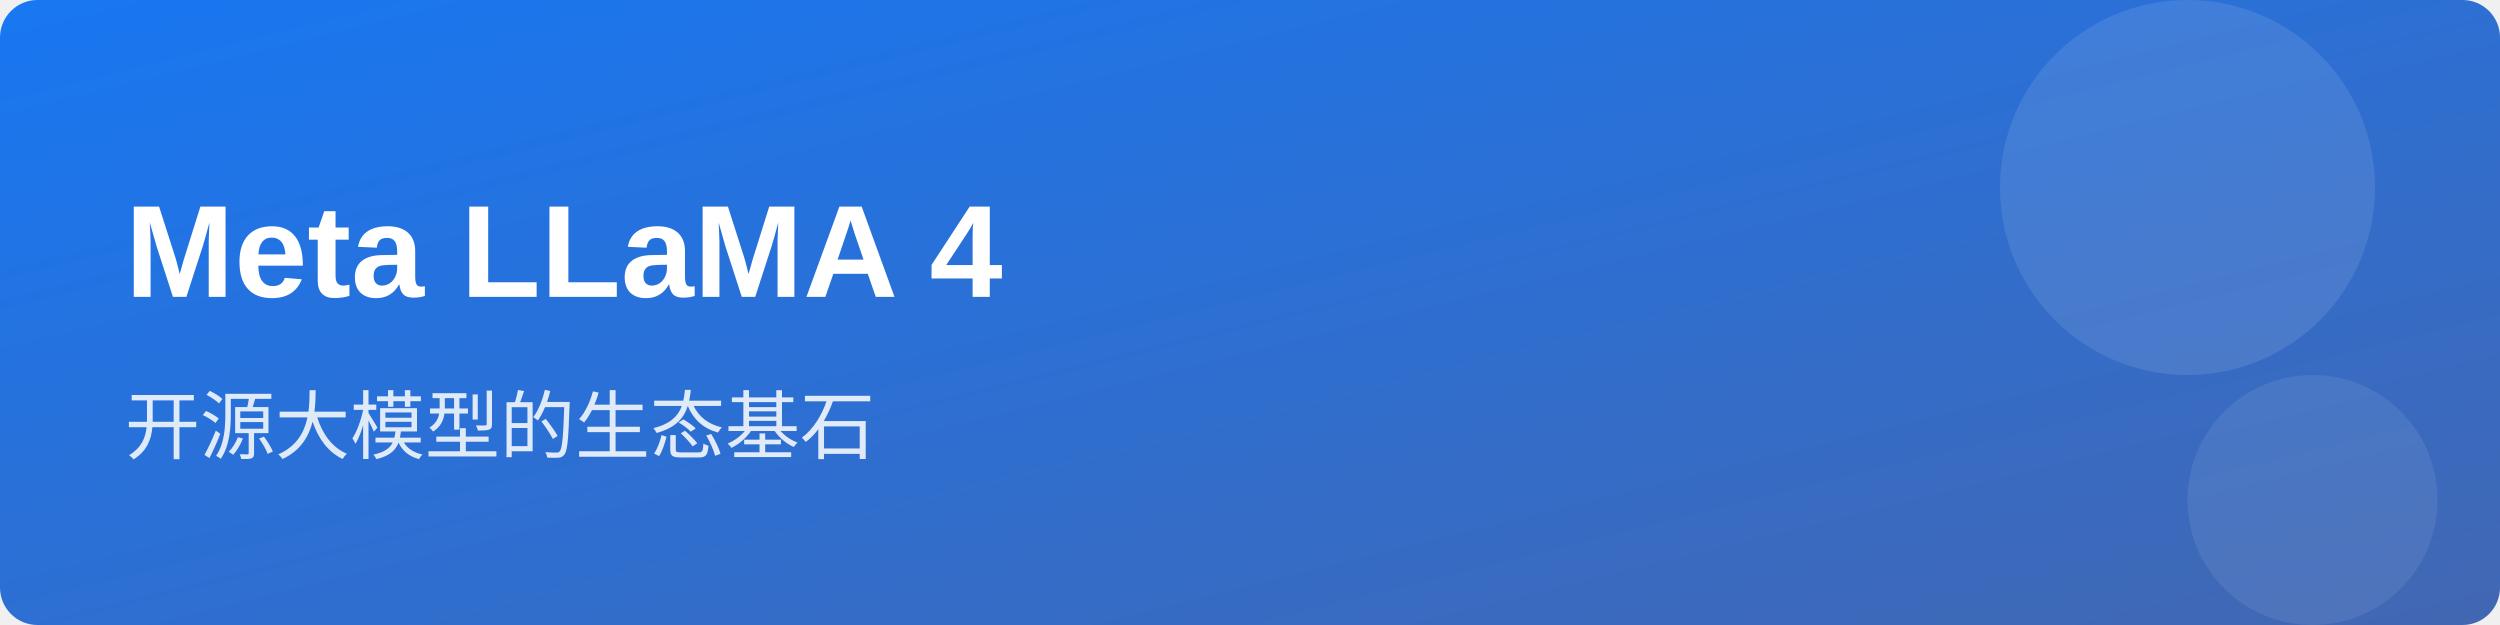
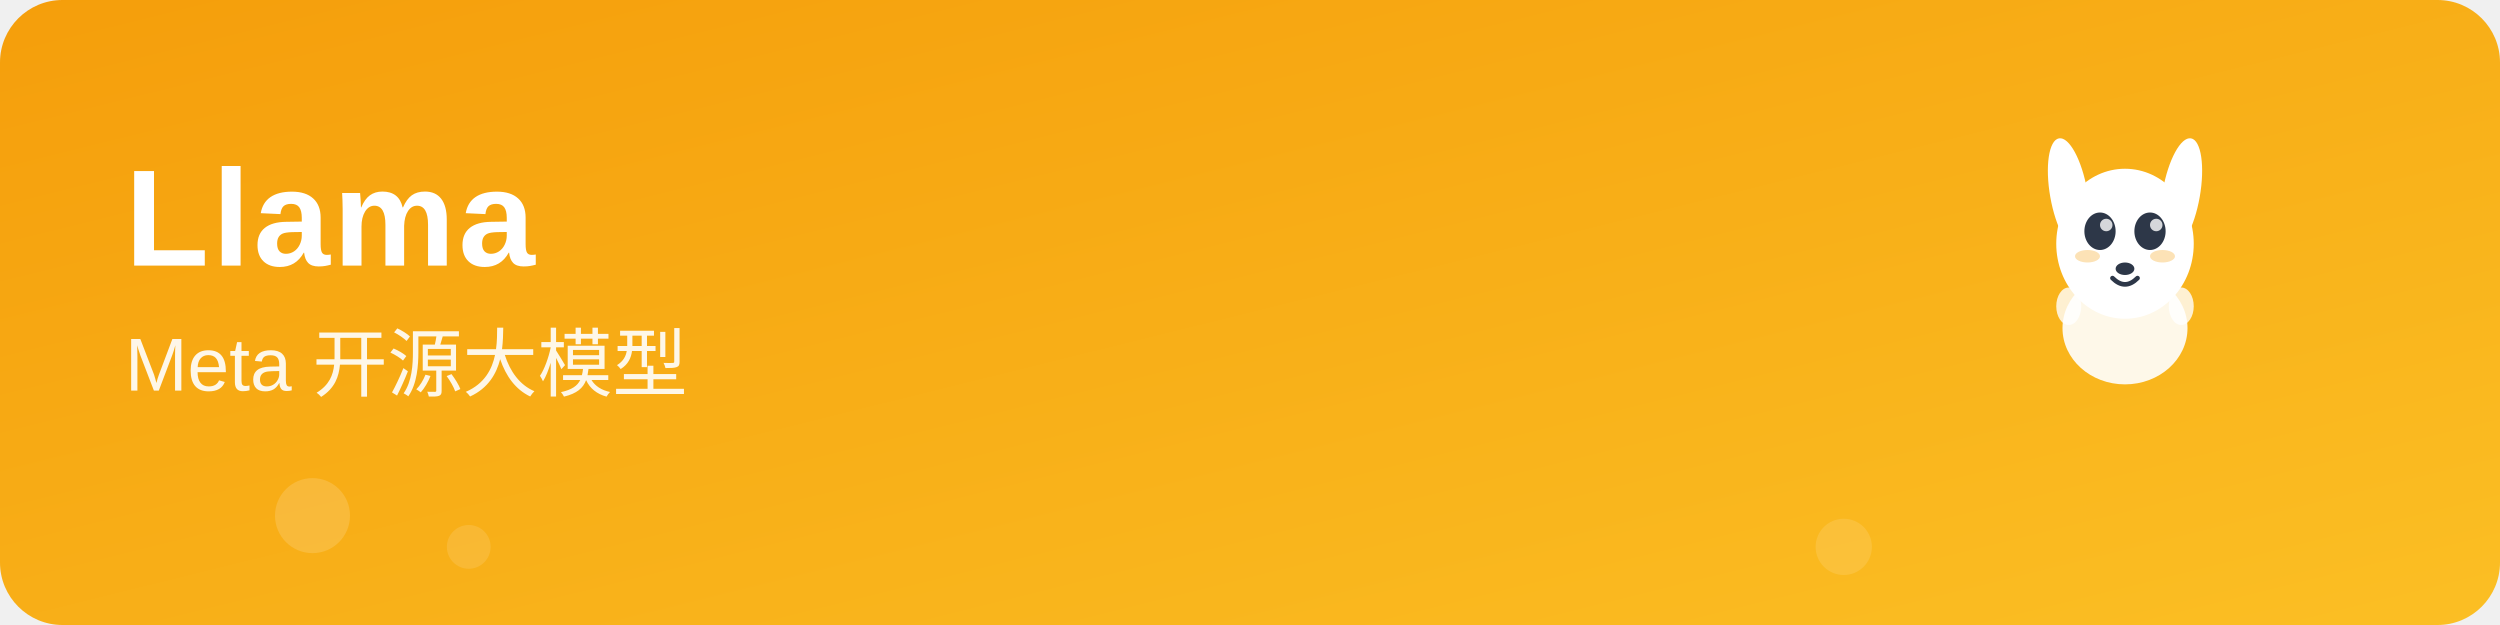
<svg xmlns="http://www.w3.org/2000/svg" width="800" height="200" viewBox="0 0 800 200">
  <defs>
    <linearGradient id="bg" x1="0%" y1="0%" x2="100%" y2="100%">
-       <stop offset="0%" style="stop-color:#1877F2;stop-opacity:1" />
-       <stop offset="100%" style="stop-color:#4267B2;stop-opacity:1" />
+       <stop offset="0%" style="stop-color:#F59E0B;stop-opacity:1" />
+       <stop offset="100%" style="stop-color:#FBBF24;stop-opacity:1" />
    </linearGradient>
  </defs>
-   <rect width="800" height="200" rx="12" fill="url(#bg)" />
-   <text x="40" y="95" font-family="Arial,sans-serif" font-size="42" font-weight="bold" fill="white">Meta LLaMA 4</text>
-   <text x="40" y="145" font-family="Arial,sans-serif" font-size="24" fill="rgba(255,255,255,0.85)">开源大模型的生态基石</text>
-   <circle cx="700" cy="60" r="60" fill="rgba(255,255,255,0.1)" />
-   <circle cx="740" cy="160" r="40" fill="rgba(255,255,255,0.08)" />
+   <rect width="800" height="200" rx="20" fill="url(#bg)" />
+   <g transform="translate(680,90)">
+     <ellipse cx="0" cy="15" rx="20" ry="18" fill="white" opacity="0.9" />
+     <ellipse cx="0" cy="-12" rx="22" ry="24" fill="white" />
+     <ellipse cx="-18" cy="-28" rx="6" ry="18" fill="white" transform="rotate(-10,-18,-28)" />
+     <ellipse cx="18" cy="-28" rx="6" ry="18" fill="white" transform="rotate(10,18,-28)" />
+     <ellipse cx="-8" cy="-16" rx="5" ry="6" fill="#2D3748" />
+     <ellipse cx="8" cy="-16" rx="5" ry="6" fill="#2D3748" />
+     <circle cx="-6" cy="-18" r="2" fill="white" opacity="0.8" />
+     <circle cx="10" cy="-18" r="2" fill="white" opacity="0.8" />
+     <ellipse cx="-12" cy="-8" rx="4" ry="2" fill="#F59E0B" opacity="0.3" />
+     <ellipse cx="12" cy="-8" rx="4" ry="2" fill="#F59E0B" opacity="0.3" />
+     <ellipse cx="0" cy="-4" rx="3" ry="2" fill="#2D3748" />
+     <path d="M-4,-1 Q0,3 4,-1" stroke="#2D3748" stroke-width="1.5" fill="none" stroke-linecap="round" />
+     <ellipse cx="-18" cy="8" rx="4" ry="6" fill="white" opacity="0.8" />
+     <ellipse cx="18" cy="8" rx="4" ry="6" fill="white" opacity="0.8" />
+   </g>
+   <text x="40" y="85" font-family="Arial,Helvetica,sans-serif" font-size="44" font-weight="800" fill="white" letter-spacing="1">Llama</text>
+   <text x="40" y="125" font-family="Arial,Helvetica,sans-serif" font-size="24" fill="rgba(255,255,255,0.9)">Meta 开源大模型</text>
+   <circle cx="100" cy="165" r="12" fill="rgba(255,255,255,0.15)" />
+   <circle cx="150" cy="175" r="7" fill="rgba(255,255,255,0.12)" />
+   <circle cx="590" cy="175" r="9" fill="rgba(255,255,255,0.12)" />
</svg>
